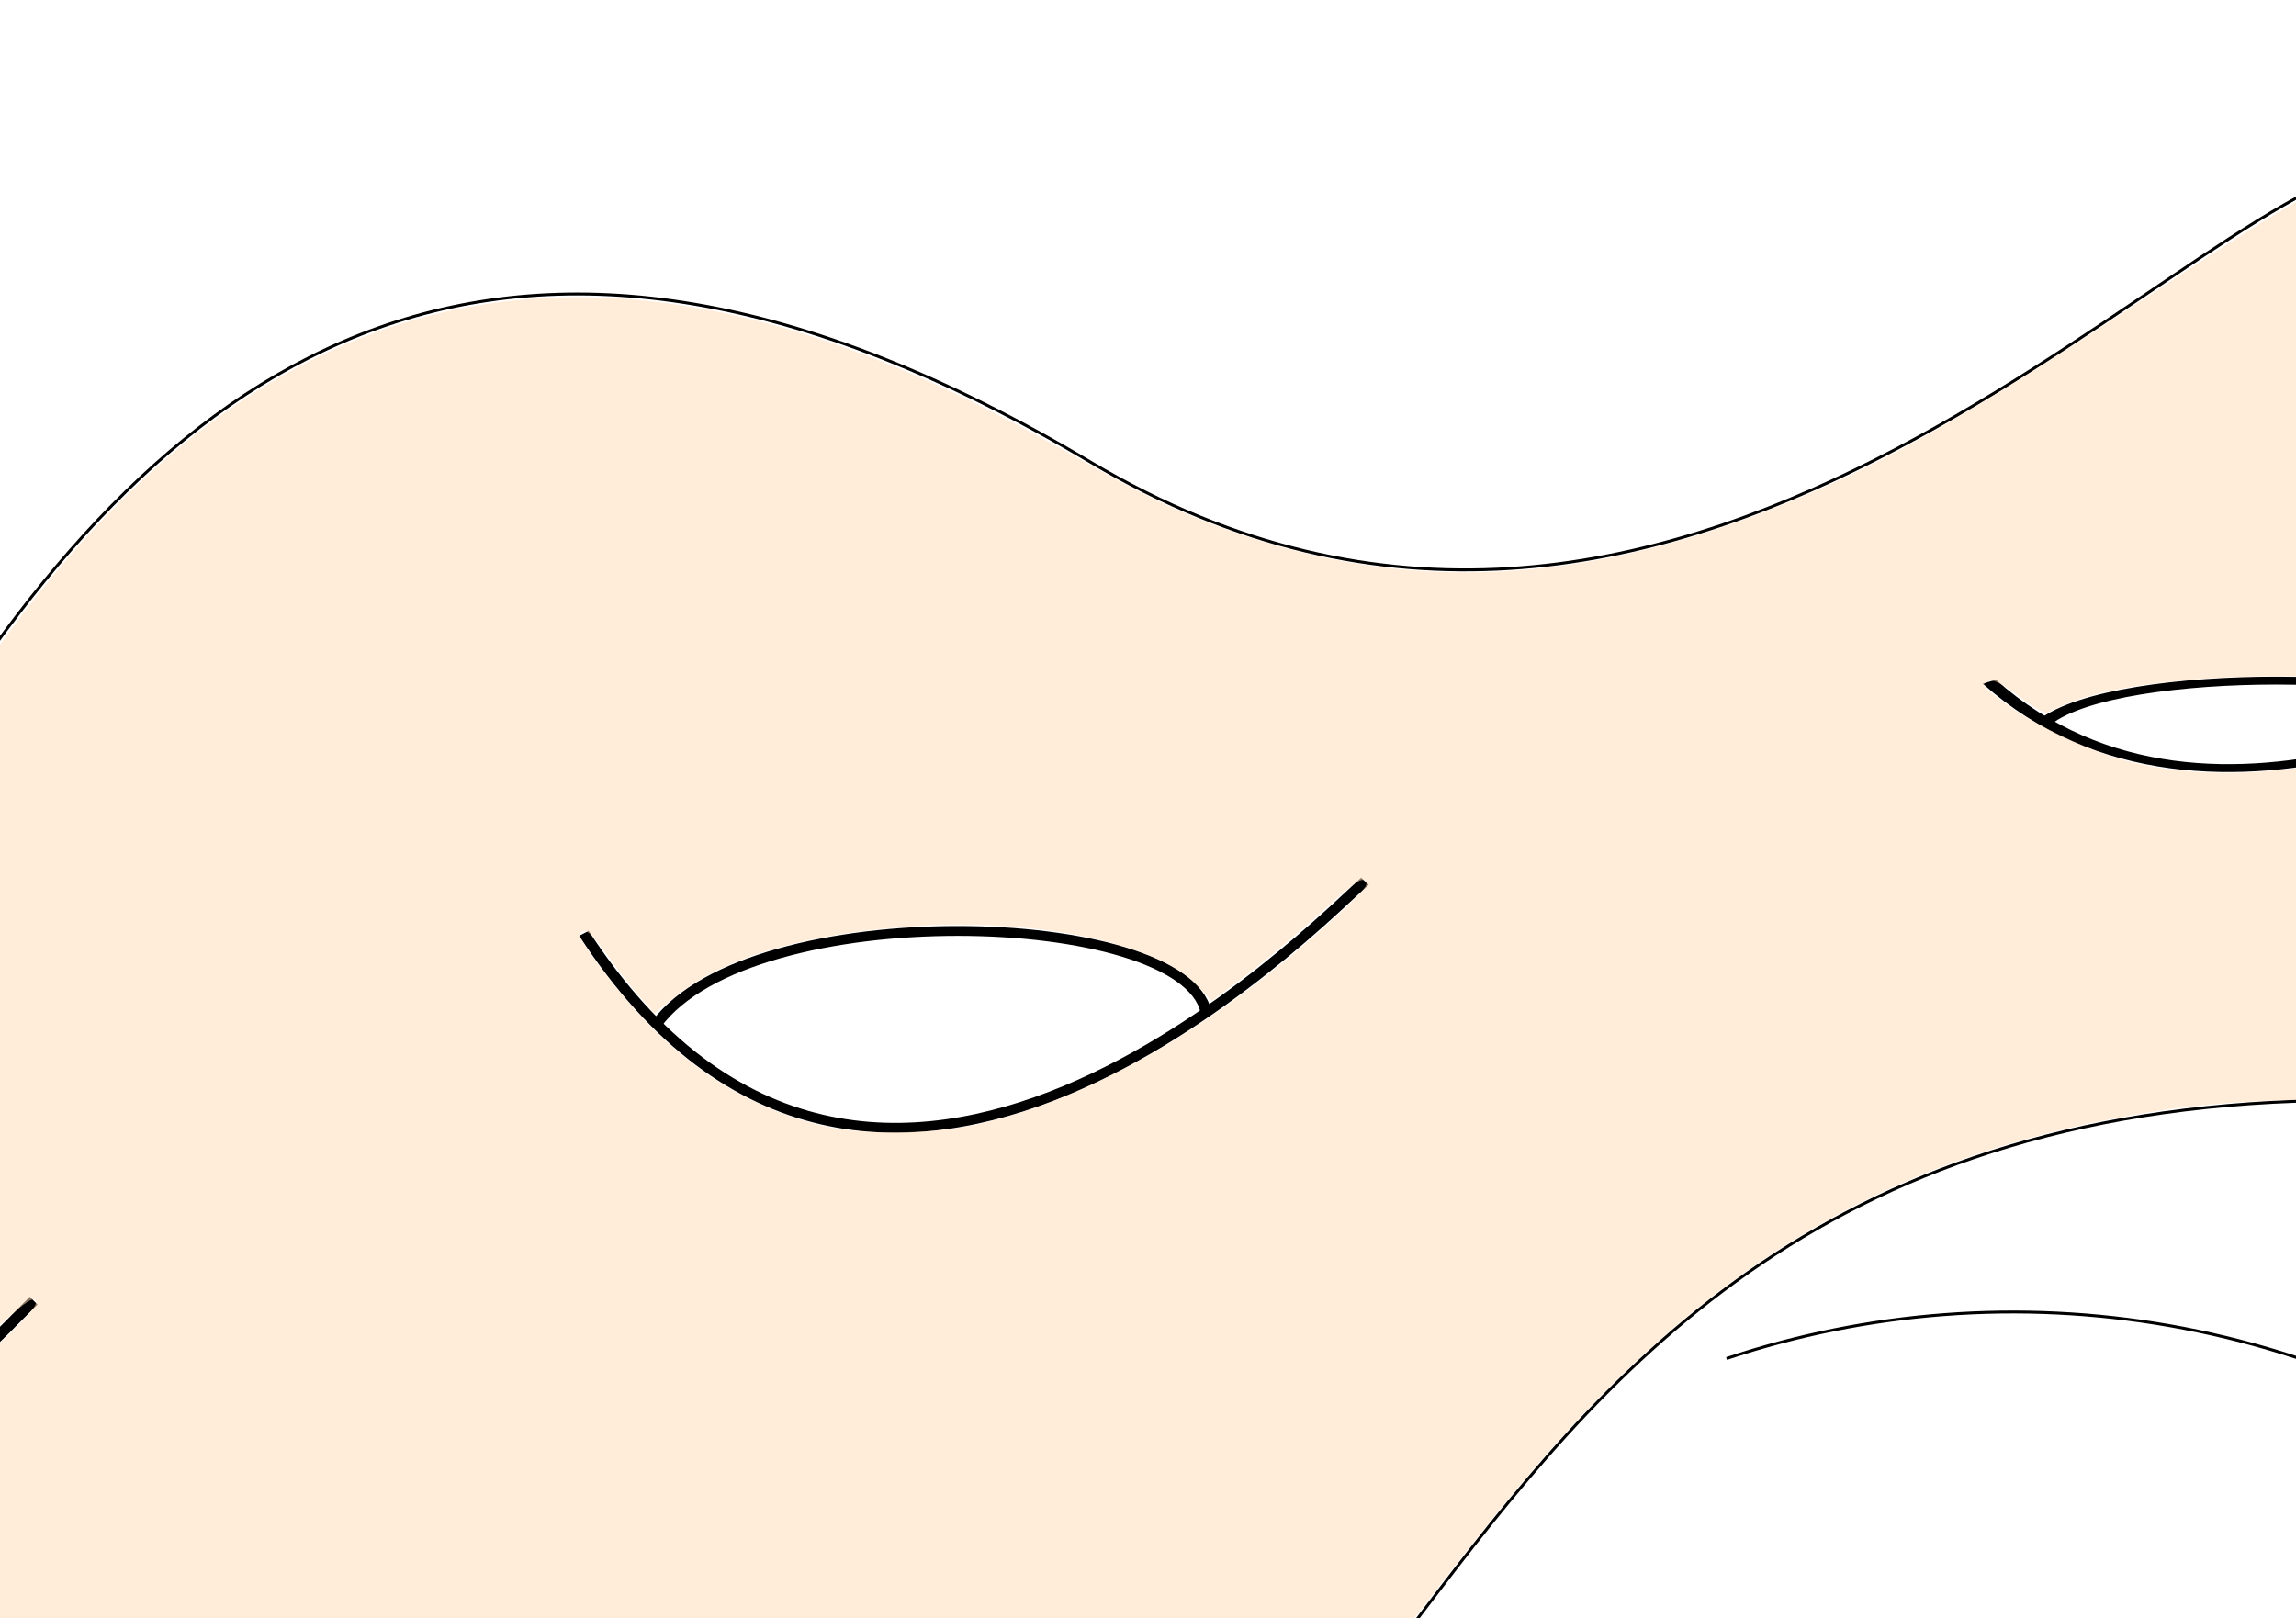
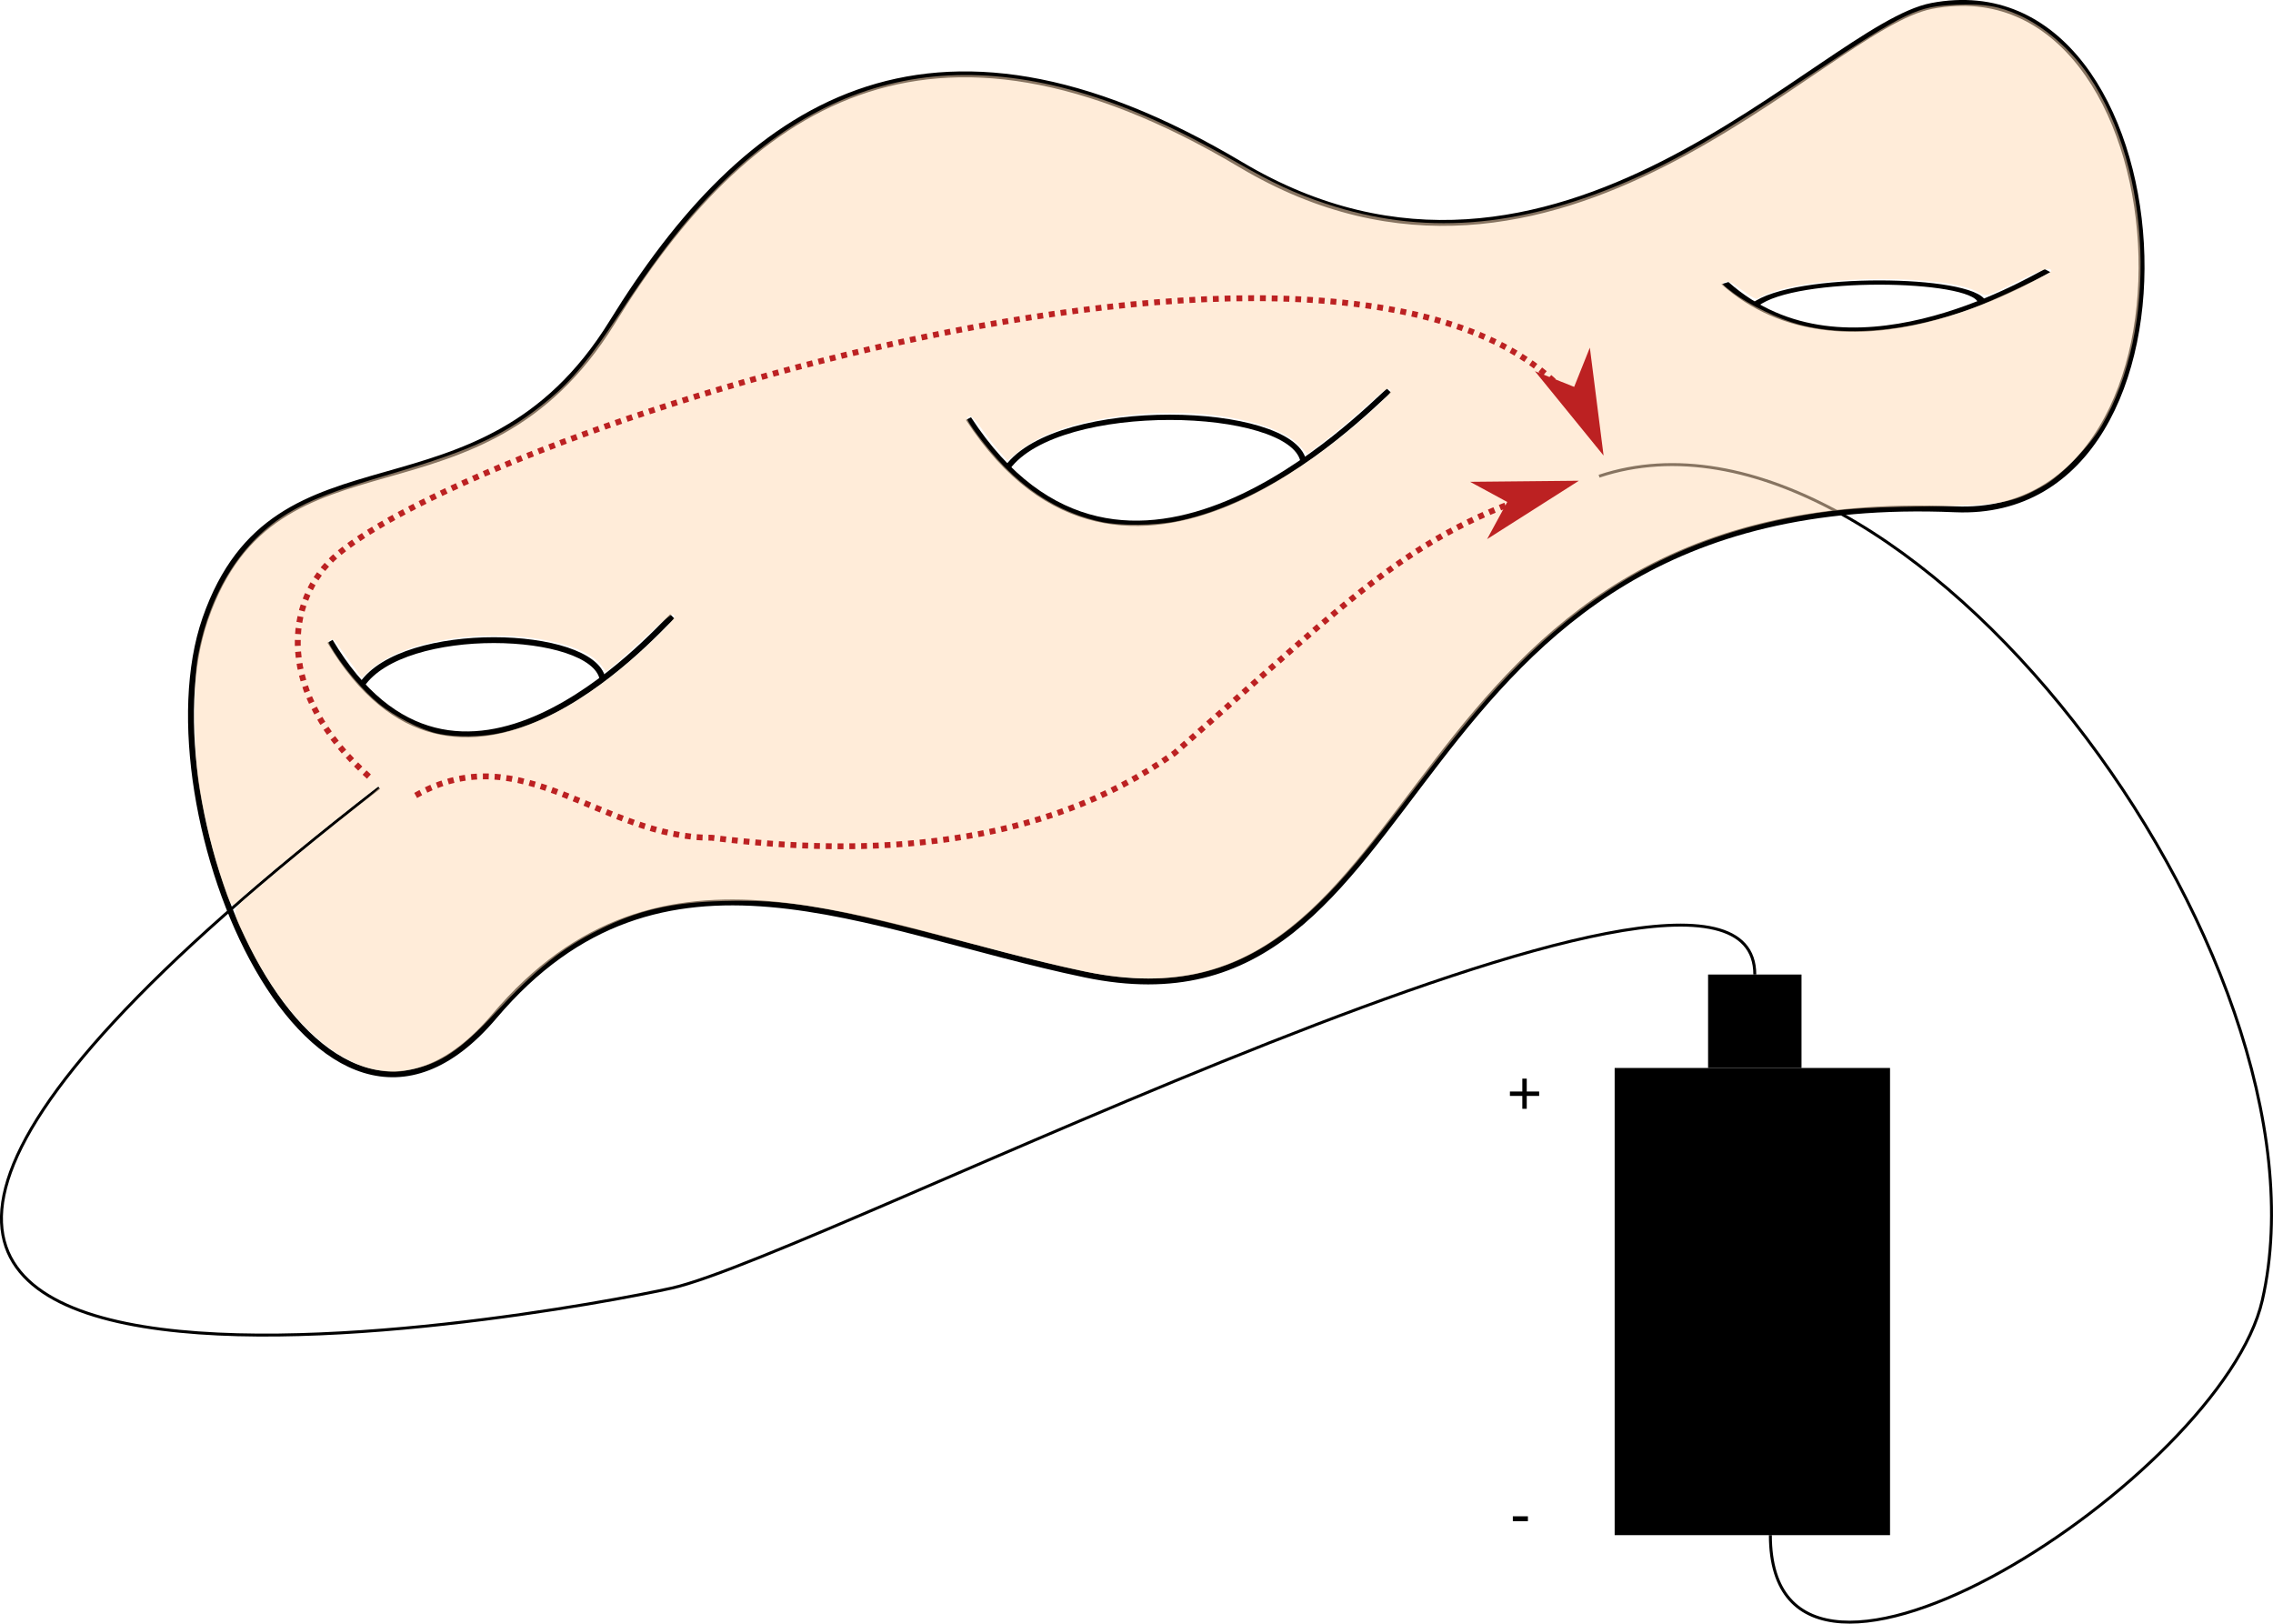
- <svg xmlns="http://www.w3.org/2000/svg" width="210mm" height="148mm" viewBox="0 0 210 148" version="1.1" id="svg8">
-   <defs id="defs2" />
-   <g id="layer1">
-     <path id="path835" style="fill:none;stroke:#000000;stroke-width:0.265;stroke-linecap:butt;stroke-linejoin:miter;stroke-opacity:1;stroke-miterlimit:4;stroke-dasharray:none" d="M -7.154,69.053 C -29.709,105.571 -64.221,84.742 -76.265,119.386 -87.599,151.988 -57.464,222.7 -27.171,186.935 1.267,153.359 35.763,172.028 73.25,179.833 134.72,192.633 122.144,96.571 221.074,100.79 266.94,102.745 260.7,6.938 217.075,15.269 198.402,18.835 153.338,74.181 99.708,42.25 46.078,10.319 15.402,32.535 -7.154,69.053 Z" />
+ <svg xmlns="http://www.w3.org/2000/svg" width="386.226mm" height="275.858mm" viewBox="0 0 386.226 275.858" version="1.1" id="svg8">
+   <defs id="defs2">
+     <marker style="overflow:visible" id="Arrow1Lend" refX="0" refY="0" orient="auto">
+       <path transform="matrix(-0.8,0,0,-0.8,-10,0)" style="fill:#bc2122;fill-opacity:1;fill-rule:evenodd;stroke:#bc2122;stroke-width:1pt;stroke-opacity:1" d="M 0,0 5,-5 -12.5,0 5,5 Z" id="path966" />
+     </marker>
+     <marker style="overflow:visible" id="Arrow1Lend-2" refX="0" refY="0" orient="auto">
+       <path transform="matrix(-0.8,0,0,-0.8,-10,0)" style="fill:#bc2122;fill-opacity:1;fill-rule:evenodd;stroke:#bc2122;stroke-width:1pt;stroke-opacity:1" d="M 0,0 5,-5 -12.5,0 5,5 Z" id="path966-9" />
+     </marker>
+   </defs>
+   <g id="layer1" transform="translate(111.1532,-14.25845)">
+     <path id="path835" style="fill:none;stroke:#000000;stroke-width:1;stroke-linecap:butt;stroke-linejoin:miter;stroke-miterlimit:4;stroke-dasharray:none;stroke-opacity:1" d="M -7.154,69.053 C -29.709,105.571 -64.221,84.742 -76.265,119.386 -87.599,151.988 -57.464,222.7 -27.171,186.935 1.267,153.359 35.763,172.028 73.25,179.833 134.72,192.633 122.144,96.571 221.074,100.79 266.94,102.745 260.7,6.938 217.075,15.269 198.402,18.835 153.338,74.181 99.708,42.25 46.078,10.319 15.402,32.535 -7.154,69.053 Z" />
    <g id="g881" transform="matrix(0.8139535,0,0,0.8,-19.93726,21.67916)" style="stroke-width:1.239;stroke-miterlimit:4;stroke-dasharray:none">
      <path id="path837" style="fill:none;stroke:#000000;stroke-width:1.239;stroke-linecap:butt;stroke-linejoin:miter;stroke-miterlimit:4;stroke-dasharray:none;stroke-opacity:1" d="m -43.167,126.917 c 26.607,45.397 67.052,-1.019 71.438,-5.292" />
      <path style="fill:none;stroke:#000000;stroke-width:1.239;stroke-linecap:butt;stroke-linejoin:miter;stroke-miterlimit:4;stroke-dasharray:none;stroke-opacity:1" d="m -36.552,136.177 c 8.74,-13.134 48.115,-11.767 50.271,-1.323" id="path839" />
    </g>
-     <rect style="fill:#2b5d0a;fill-rule:evenodd;stroke-width:0.5;stroke-linejoin:round" id="rect849" width="46.792" height="79.375" x="163.208" y="195.708" />
-     <rect style="fill:#2b5d0a;fill-rule:evenodd;stroke-width:0.5;stroke-linejoin:round" id="rect851" width="15.875" height="15.875" x="179.083" y="179.833" />
-     <path id="path855" style="fill:none;stroke:#000000;stroke-width:0.265px;stroke-linecap:butt;stroke-linejoin:miter;stroke-opacity:1" d="m 189.667,275.083 c 28.136,34.675 97.329,10.082 95.034,-25.727 C 277.723,140.504 209.351,107.11 157.917,124.271" />
-     <path id="path857" style="fill:none;stroke:#000000;stroke-width:0.265px;stroke-linecap:butt;stroke-linejoin:miter;stroke-opacity:1" d="m 187.021,179.833 c 0,-34.396 -158.75,47.625 -184.018,53.272 -19.417,4.339 -211.217,40.021 -49.726,-85.021" />
-     <text xml:space="preserve" style="font-size:10.583px;line-height:1.25;font-family:sans-serif;word-spacing:0px;stroke-width:0.265" x="200.25" y="169.25" id="text861">
-       <tspan id="tspan859" x="200.25" y="169.25" style="stroke-width:0.265">+</tspan>
+     <g id="g1337" style="fill:#000000">
+       <rect style="fill:#000000;fill-rule:evenodd;stroke-width:0.5;stroke-linejoin:round" id="rect849" width="46.792" height="79.375" x="163.208" y="195.708" />
+       <rect style="fill:#000000;fill-rule:evenodd;stroke-width:0.5;stroke-linejoin:round" id="rect851" width="15.875" height="15.875" x="179.083" y="179.833" />
+     </g>
+     <path id="path855" style="fill:none;stroke:#000000;stroke-width:0.5;stroke-linecap:butt;stroke-linejoin:miter;stroke-miterlimit:4;stroke-dasharray:none;stroke-opacity:1" d="m 189.667,275.083 c 1e-5,39.687 76.741,-9.81 83.593,-39.919 C 286.552,176.751 211.997,78.006 160.562,95.167" />
+     <path id="path857" style="fill:none;stroke:#000000;stroke-width:0.5;stroke-linecap:butt;stroke-linejoin:miter;stroke-miterlimit:4;stroke-dasharray:none;stroke-opacity:1" d="m 187.021,179.833 c 0,-34.396 -158.75,47.625 -184.018,53.272 -19.417,4.339 -211.217,40.021 -49.726,-85.021" />
+     <text xml:space="preserve" style="font-size:10.583px;line-height:1.25;font-family:sans-serif;word-spacing:0px;stroke-width:0.265" x="144.879" y="203.819" id="text861">
+       <tspan id="tspan859" x="144.879" y="203.819" style="stroke-width:0.265">+</tspan>
    </text>
-     <text xml:space="preserve" style="font-size:10.583px;line-height:1.25;font-family:sans-serif;word-spacing:0px;stroke-width:0.265" x="205.542" y="301.542" id="text865">
-       <tspan id="tspan863" x="205.542" y="301.542" style="stroke-width:0.265">-</tspan>
+     <text xml:space="preserve" style="font-size:10.583px;line-height:1.25;font-family:sans-serif;word-spacing:0px;stroke-width:0.265" x="145.483" y="275.131" id="text865">
+       <tspan id="tspan863" x="145.483" y="275.131" style="stroke-width:0.265">-</tspan>
    </text>
    <g id="g881-3" transform="matrix(1,0,0,0.9000002,96.57292,-28.84795)" style="stroke-width:1;stroke-miterlimit:4;stroke-dasharray:none">
      <path id="path837-6" style="fill:none;stroke:#000000;stroke-width:1;stroke-linecap:butt;stroke-linejoin:miter;stroke-miterlimit:4;stroke-dasharray:none;stroke-opacity:1" d="m -43.167,126.917 c 26.607,45.397 67.052,-1.019 71.438,-5.292" />
      <path style="fill:none;stroke:#000000;stroke-width:1;stroke-linecap:butt;stroke-linejoin:miter;stroke-miterlimit:4;stroke-dasharray:none;stroke-opacity:1" d="m -36.552,136.177 c 8.74,-13.134 48.115,-11.767 50.271,-1.323" id="path839-7" />
    </g>
    <g id="g881-5" transform="matrix(0.7674419,0,0,0.4000002,215.0724,11.59164)" style="stroke-width:1.805;stroke-miterlimit:4;stroke-dasharray:none">
      <path id="path837-3" style="fill:none;stroke:#000000;stroke-width:1.805;stroke-linecap:butt;stroke-linejoin:miter;stroke-miterlimit:4;stroke-dasharray:none;stroke-opacity:1" d="m -43.167,126.917 c 26.607,45.397 67.052,-1.019 71.438,-5.292" />
      <path style="fill:none;stroke:#000000;stroke-width:1.805;stroke-linecap:butt;stroke-linejoin:miter;stroke-miterlimit:4;stroke-dasharray:none;stroke-opacity:1" d="m -36.552,136.177 c 8.74,-13.134 48.115,-11.767 50.271,-1.323" id="path839-5" />
    </g>
-     <path style="opacity:1;fill:#ffdab6;fill-opacity:0.531;fill-rule:evenodd;stroke:none;stroke-width:4.629;stroke-linejoin:round;stroke-miterlimit:4;stroke-dasharray:none" d="m -178.021,741.81 c -29.661,-4.959 -61.724,-36.478 -83.942,-82.518 -10.694,-22.161 -11.275,-19.039 6.349,-34.126 17.564,-15.035 46.186,-38.477 65.831,-53.919 7.571,-5.951 13.47,-11.115 13.109,-11.476 -0.741,-0.741 -2.706,0.745 -32.612,24.649 -23.258,18.59 -50.616,41.412 -57.752,48.174 -5.383,5.102 -4.918,5.665 -11.388,-13.787 -5.784,-17.388 -10.752,-37.697 -14.257,-58.286 -3.703,-21.746 -4.141,-67.514 -0.815,-85.167 7.714,-40.948 28.464,-73.623 58.02,-91.366 14.116,-8.474 29.707,-14.425 65.095,-24.844 54.663,-16.095 75.506,-25.903 102.42,-48.196 14.535,-12.039 26.265,-26.268 44.55,-54.042 C -2.944,225.819 13.318,204.046 29.281,186.357 113.632,92.887 214.464,78.023 339.519,140.622 c 9.692,4.852 25.338,13.258 34.768,18.68 22.431,12.898 36.847,19.563 56.324,26.043 61.686,20.522 123.302,15.99 193.864,-14.259 31.532,-13.518 59.127,-29.578 119.062,-69.297 60.624,-40.175 66.944,-43.193 92.465,-44.157 18.012,-0.68 27.077,0.859 40.253,6.833 16.249,7.368 33.413,22.316 44.482,38.741 40.883,60.662 44.632,162.58 8.268,224.785 -7.412,12.68 -25.949,31.942 -36.667,38.102 -20.409,11.73 -27.939,13.068 -77.157,13.715 -43.133,0.566 -60.075,2.031 -88.053,7.611 -67.064,13.377 -120.917,42.468 -171.019,92.384 -19.595,19.522 -37.898,41.278 -68.518,81.443 -31.728,41.617 -45.945,58.567 -62.583,74.608 -35.876,34.589 -72.068,49.189 -116.139,46.852 -22.835,-1.211 -38.683,-4.551 -108.49,-22.863 -89.441,-23.463 -114.745,-27.757 -156.983,-26.641 -33.182,0.877 -54.456,5.847 -80.056,18.702 -23.565,11.834 -39.453,24.601 -65.772,52.854 -22.2,23.832 -35.049,32.572 -53.686,36.521 -9.293,1.969 -12.791,2.053 -21.903,0.53 z m 79.327,-216.678 c 31.706,-7.01 65.671,-28.245 101.544,-63.484 8.206,-8.061 10.364,-10.852 9.343,-12.083 -1.04,-1.253 -4.416,1.265 -15.57,11.614 -7.833,7.268 -17.34,15.816 -21.127,18.997 l -6.885,5.783 -3.104,-4.07 c -9.56,-12.533 -41.476,-20.371 -76.815,-18.864 -32.603,1.391 -59.277,9.832 -73.076,23.126 l -3.88,3.738 -7.143,-9.666 c -3.929,-5.316 -8.009,-10.988 -9.068,-12.604 -1.313,-2.003 -2.593,-2.682 -4.024,-2.133 -1.837,0.705 -1.507,1.735 2.659,8.288 7.151,11.247 18.931,24.835 28.141,32.459 9.965,8.25 27.414,17.123 38.222,19.438 11.574,2.479 28.132,2.261 40.783,-0.536 z M 335.748,389.168 c 39.766,-8.104 85.978,-34.883 128.556,-74.495 7.264,-6.758 8.876,-8.867 7.704,-10.082 -1.177,-1.22 -3.57,0.337 -11.635,7.568 -13.88,12.445 -23.325,20.338 -33.177,27.724 l -8.327,6.243 -4.819,-5.228 c -14.084,-15.28 -58.762,-24.135 -102.835,-20.382 -35.899,3.057 -61.995,11.164 -78.064,24.252 l -6.89,5.612 -5.27,-6.014 c -2.899,-3.308 -7.895,-9.725 -11.104,-14.261 -5.559,-7.859 -7.911,-9.646 -9.44,-7.173 -0.991,1.604 12.93,20.007 23.094,30.53 18.497,19.149 39.446,31.174 63.18,36.263 12.173,2.61 34.747,2.355 49.027,-0.555 z M 799.261,264.814 c 14.437,-2.215 32.332,-6.916 46.985,-12.341 13.341,-4.94 50.379,-22.44 50.379,-23.804 0,-2.998 -5.632,-1.328 -20.514,6.086 -21.134,10.528 -21.142,10.531 -26.195,7.575 -19.493,-11.4 -101.919,-11.406 -132.83,-0.01 -3.976,1.466 -7.908,3.202 -8.738,3.859 -1.065,0.842 -4.056,-0.694 -10.164,-5.222 -6.992,-5.183 -9.132,-6.203 -11.141,-5.306 -2.243,1.001 -1.727,1.681 5.265,6.943 10.281,7.737 29.788,17.101 42.562,20.431 18.874,4.92 40.13,5.511 64.391,1.788 z" id="path933" transform="scale(0.2645833)" />
+     <path style="opacity:1;fill:#ffdab6;fill-opacity:0.531;fill-rule:evenodd;stroke:none;stroke-width:1.225;stroke-linejoin:round;stroke-miterlimit:4;stroke-dasharray:none" d="m -46.946,196.087 c -7.848,-1.312 -16.331,-9.651 -22.21,-21.833 -2.83,-5.863 -2.983,-5.037 1.68,-9.029 4.647,-3.978 12.22,-10.18 17.418,-14.266 2.003,-1.574 3.564,-2.941 3.468,-3.036 -0.196,-0.196 -0.716,0.197 -8.629,6.522 -6.154,4.919 -13.392,10.957 -15.28,12.746 -1.424,1.35 -1.301,1.499 -3.013,-3.648 -1.53,-4.6 -2.845,-9.974 -3.772,-15.421 -0.98,-5.754 -1.096,-17.863 -0.216,-22.534 2.041,-10.834 7.531,-19.479 15.351,-24.174 3.735,-2.242 7.86,-3.816 17.223,-6.573 14.463,-4.259 19.978,-6.854 27.099,-12.752 3.846,-3.185 6.949,-6.95 11.787,-14.299 5.416,-8.226 9.718,-13.986 13.942,-18.667 C 30.221,24.393 56.899,20.46 89.987,37.023 c 2.564,1.284 6.704,3.508 9.199,4.942 5.935,3.413 9.749,5.176 14.902,6.891 16.321,5.43 32.624,4.231 51.293,-3.773 8.343,-3.577 15.644,-7.826 31.502,-18.335 16.04,-10.63 17.712,-11.428 24.465,-11.683 4.766,-0.18 7.164,0.227 10.65,1.808 4.299,1.949 8.841,5.905 11.769,10.25 10.817,16.05 11.809,43.016 2.188,59.474 -1.961,3.355 -6.866,8.451 -9.701,10.081 -5.4,3.104 -7.392,3.458 -20.414,3.629 -11.412,0.15 -15.895,0.537 -23.297,2.014 -17.744,3.539 -31.993,11.236 -45.249,24.443 -5.184,5.165 -10.027,10.921 -18.129,21.548 -8.395,11.011 -12.156,15.496 -16.558,19.74 -9.492,9.152 -19.068,13.015 -30.729,12.396 -6.042,-0.32 -10.235,-1.204 -28.705,-6.049 -23.665,-6.208 -30.36,-7.344 -41.535,-7.049 -8.779,0.232 -14.408,1.547 -21.181,4.948 -6.235,3.131 -10.439,6.509 -17.402,13.984 -5.874,6.306 -9.273,8.618 -14.204,9.663 -2.459,0.521 -3.384,0.543 -5.795,0.14 z m 20.989,-57.33 c 8.389,-1.855 17.375,-7.473 26.867,-16.797 2.171,-2.133 2.742,-2.871 2.472,-3.197 -0.275,-0.332 -1.168,0.335 -4.119,3.073 -2.072,1.923 -4.588,4.185 -5.59,5.026 l -1.822,1.53 -0.821,-1.077 c -2.529,-3.316 -10.974,-5.39 -20.324,-4.991 -8.626,0.368 -15.684,2.601 -19.335,6.119 l -1.026,0.989 -1.89,-2.558 c -1.039,-1.407 -2.119,-2.907 -2.399,-3.335 -0.347,-0.53 -0.686,-0.71 -1.065,-0.564 -0.486,0.187 -0.399,0.459 0.704,2.193 1.892,2.976 5.009,6.571 7.446,8.588 2.637,2.183 7.253,4.53 10.113,5.143 3.062,0.656 7.443,0.598 10.791,-0.142 z M 88.989,102.784 c 10.521,-2.144 22.748,-9.229 34.014,-19.71 1.922,-1.788 2.348,-2.346 2.038,-2.667 -0.311,-0.323 -0.945,0.089 -3.078,2.002 -3.672,3.293 -6.171,5.381 -8.778,7.335 l -2.203,1.652 -1.275,-1.383 C 105.98,85.969 94.159,83.627 82.498,84.619 c -9.498,0.809 -16.403,2.954 -20.654,6.417 l -1.823,1.485 -1.394,-1.591 c -0.767,-0.875 -2.089,-2.573 -2.938,-3.773 -1.471,-2.079 -2.093,-2.552 -2.498,-1.898 -0.262,0.424 3.421,5.294 6.11,8.078 4.894,5.067 10.437,8.248 16.716,9.595 3.221,0.691 9.193,0.623 12.972,-0.147 z M 211.627,69.882 c 3.82,-0.586 8.555,-1.83 12.431,-3.265 3.53,-1.307 13.33,-5.937 13.33,-6.298 0,-0.793 -1.49,-0.351 -5.428,1.61 -5.592,2.786 -5.594,2.786 -6.931,2.004 -5.157,-3.016 -26.966,-3.018 -35.145,-0.003 -1.052,0.388 -2.092,0.847 -2.312,1.021 -0.282,0.223 -1.073,-0.184 -2.689,-1.382 -1.85,-1.371 -2.416,-1.641 -2.948,-1.404 -0.593,0.265 -0.457,0.445 1.393,1.837 2.72,2.047 7.881,4.525 11.261,5.406 4.994,1.302 10.618,1.458 17.037,0.473 z" id="path933" />
+     <circle style="opacity:1;fill:#dd2a2b;fill-opacity:0.531;fill-rule:evenodd;stroke:#3139ae;stroke-width:0.949;stroke-linejoin:round;stroke-miterlimit:4;stroke-dasharray:none" id="path935" d="m 162.957,90.144 a 5.96,5.292 0 0 1 3.645,6.745 5.96,5.292 0 0 1 -7.594,3.241 5.96,5.292 0 0 1 -3.654,-6.741 5.96,5.292 0 0 1 7.59,-3.249" />
+     <circle style="fill:#dd2a2b;fill-opacity:0.531;fill-rule:evenodd;stroke:#3139ae;stroke-width:0.949;stroke-linejoin:round;stroke-miterlimit:4;stroke-dasharray:none" id="path935-6" d="m -44.754,144.115 a 5.96,5.292 0 0 1 3.645,6.745 5.96,5.292 0 0 1 -7.594,3.241 5.96,5.292 0 0 1 -3.654,-6.741 5.96,5.292 0 0 1 7.59,-3.249" />
+     <path id="path957" style="fill:none;stroke:#bc2122;stroke-width:1;stroke-linecap:butt;stroke-linejoin:miter;stroke-miterlimit:4;stroke-dasharray:1, 1;stroke-dashoffset:0;stroke-opacity:1;marker-end:url(#Arrow1Lend)" d="m -40.521,149.406 c 18.045,-10.298 31.667,7.236 50.279,7.182 26.891,3.357 55.837,1.842 78.67,-14.382 31.768,-27.756 40.402,-37.881 66.842,-45.717" />
+     <path id="path957-1" style="fill:none;stroke:#bc2122;stroke-width:1;stroke-linecap:butt;stroke-linejoin:miter;stroke-miterlimit:4;stroke-dasharray:1, 1;stroke-dashoffset:0;stroke-opacity:1;marker-end:url(#Arrow1Lend-2)" d="M -48.467,146.193 C -64.333,132.208 -62.937,116.133 -53.75,108.396 -26.479,85.647 136.75,34.313 160.562,89.875" />
  </g>
</svg>
